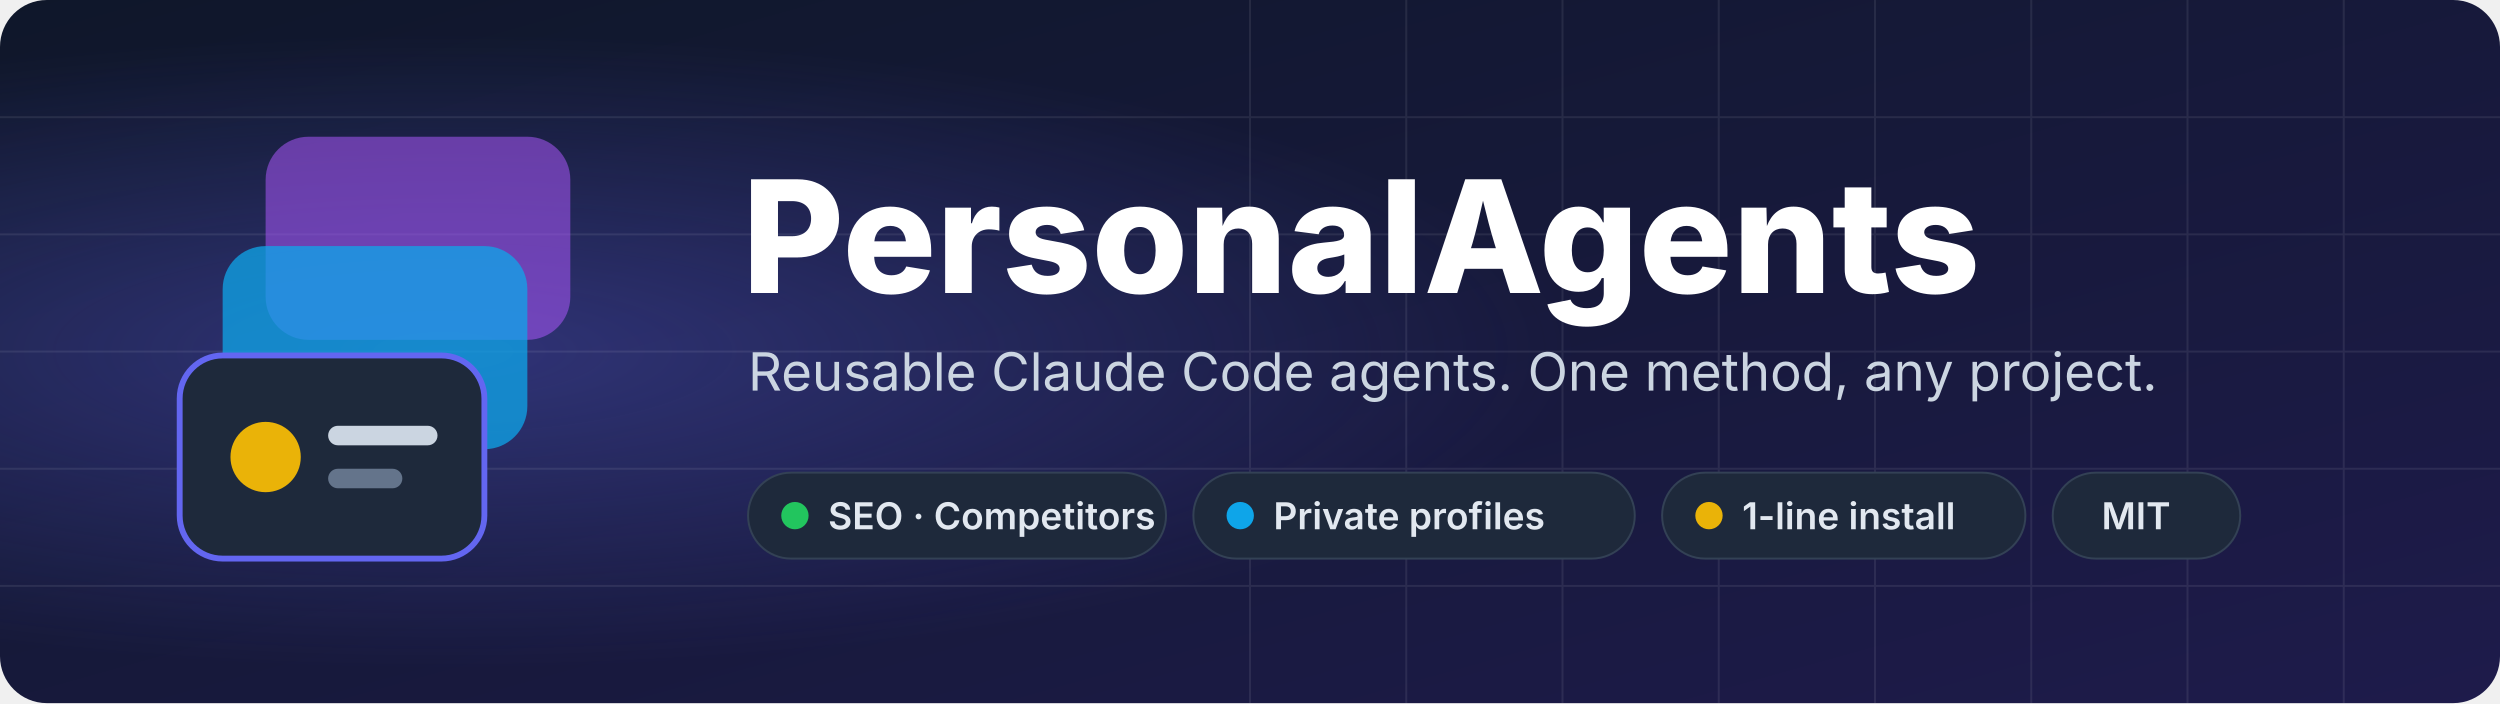
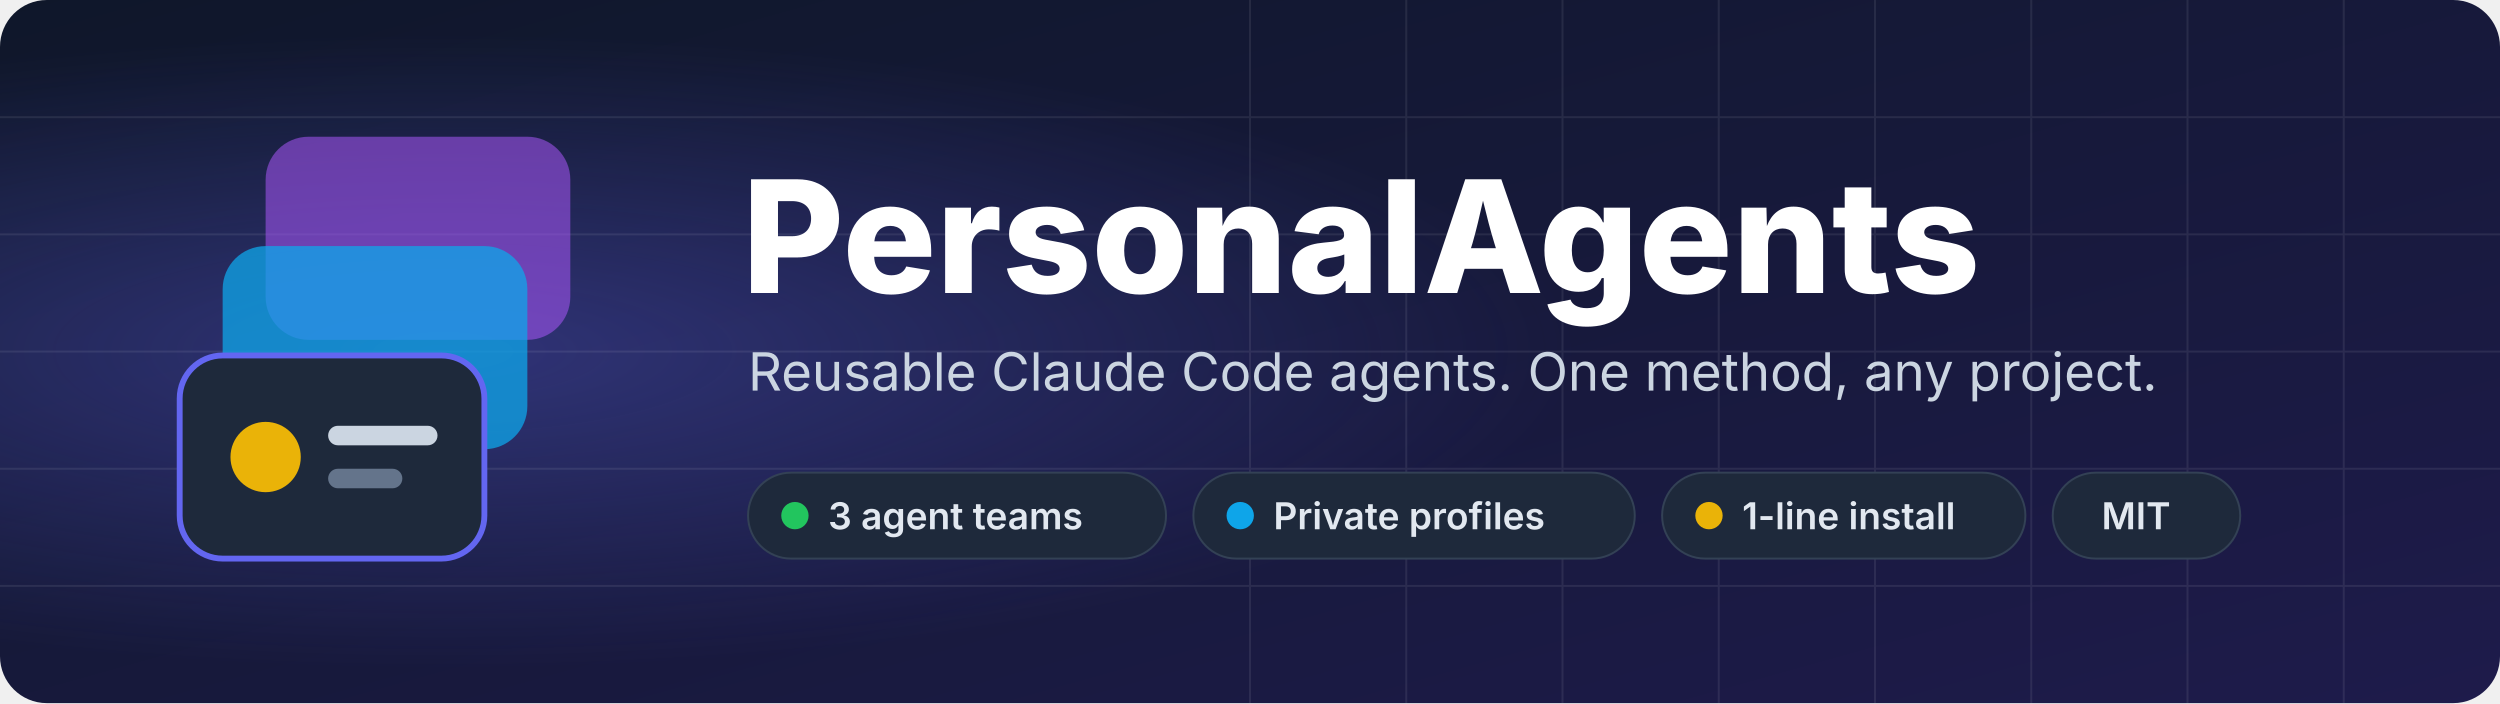
<svg xmlns="http://www.w3.org/2000/svg" width="1280" height="360" viewBox="0 0 1280 360" role="img" aria-label="PersonalAgents — reusable Claude Code agents: one method, any project">
  <defs>
    <linearGradient id="bg" x1="0" y1="0" x2="1" y2="1">
      <stop offset="0" stop-color="#0F172A" />
      <stop offset="1" stop-color="#1E1B4B" />
    </linearGradient>
    <radialGradient id="glow" cx="0.18" cy="0.5" r="0.45">
      <stop offset="0" stop-color="#6366F1" stop-opacity="0.35" />
      <stop offset="1" stop-color="#6366F1" stop-opacity="0" />
    </radialGradient>
  </defs>
  <rect width="1280" height="360" rx="24" fill="url(#bg)" />
  <rect width="1280" height="360" rx="24" fill="url(#glow)" />
  <g opacity="0.08" stroke="#FFFFFF">
    <path d="M0 60H1280M0 120H1280M0 180H1280M0 240H1280M0 300H1280" />
    <path d="M640 0V360M720 0V360M800 0V360M880 0V360M960 0V360M1040 0V360M1120 0V360M1200 0V360" />
  </g>
  <g transform="translate(92 70)">
    <rect x="44" y="0" width="156" height="104" rx="22" fill="#A855F7" opacity="0.55" />
    <rect x="22" y="56" width="156" height="104" rx="22" fill="#0EA5E9" opacity="0.75" />
    <rect x="0" y="112" width="156" height="104" rx="22" fill="#1E293B" stroke="#6366F1" stroke-width="3" />
    <circle cx="44" cy="164" r="18" fill="#EAB308" />
    <rect x="76" y="148" width="56" height="10" rx="5" fill="#CBD5E1" />
    <rect x="76" y="170" width="38" height="10" rx="5" fill="#64748B" />
  </g>
  <text x="380" y="150" font-family="Inter, 'Segoe UI', Helvetica, Arial, sans-serif" font-size="80" font-weight="800" fill="#FFFFFF">PersonalAgents</text>
  <text x="383" y="200" font-family="Inter, 'Segoe UI', Helvetica, Arial, sans-serif" font-size="27" fill="#CBD5E1">Reusable Claude Code agents. One method, any project.</text>
  <g font-family="Inter, 'Segoe UI', Helvetica, Arial, sans-serif" font-size="19" font-weight="600">
    <rect x="383" y="242" width="214" height="44" rx="22" fill="#1E293B" stroke="#334155" />
    <circle cx="407" cy="264" r="7" fill="#22C55E" />
-     <text x="424" y="271" fill="#E2E8F0">SEO · Competitors</text>
+     <text x="424" y="271" fill="#E2E8F0">3 agent teams</text>
    <rect x="611" y="242" width="226" height="44" rx="22" fill="#1E293B" stroke="#334155" />
    <circle cx="635" cy="264" r="7" fill="#0EA5E9" />
    <text x="652" y="271" fill="#E2E8F0">Private profiles</text>
    <rect x="851" y="242" width="186" height="44" rx="22" fill="#1E293B" stroke="#334155" />
    <circle cx="875" cy="264" r="7" fill="#EAB308" />
    <text x="892" y="271" fill="#E2E8F0">1-line install</text>
    <rect x="1051" y="242" width="96" height="44" rx="22" fill="#1E293B" stroke="#334155" />
    <text x="1076" y="271" fill="#E2E8F0">MIT</text>
  </g>
</svg>
